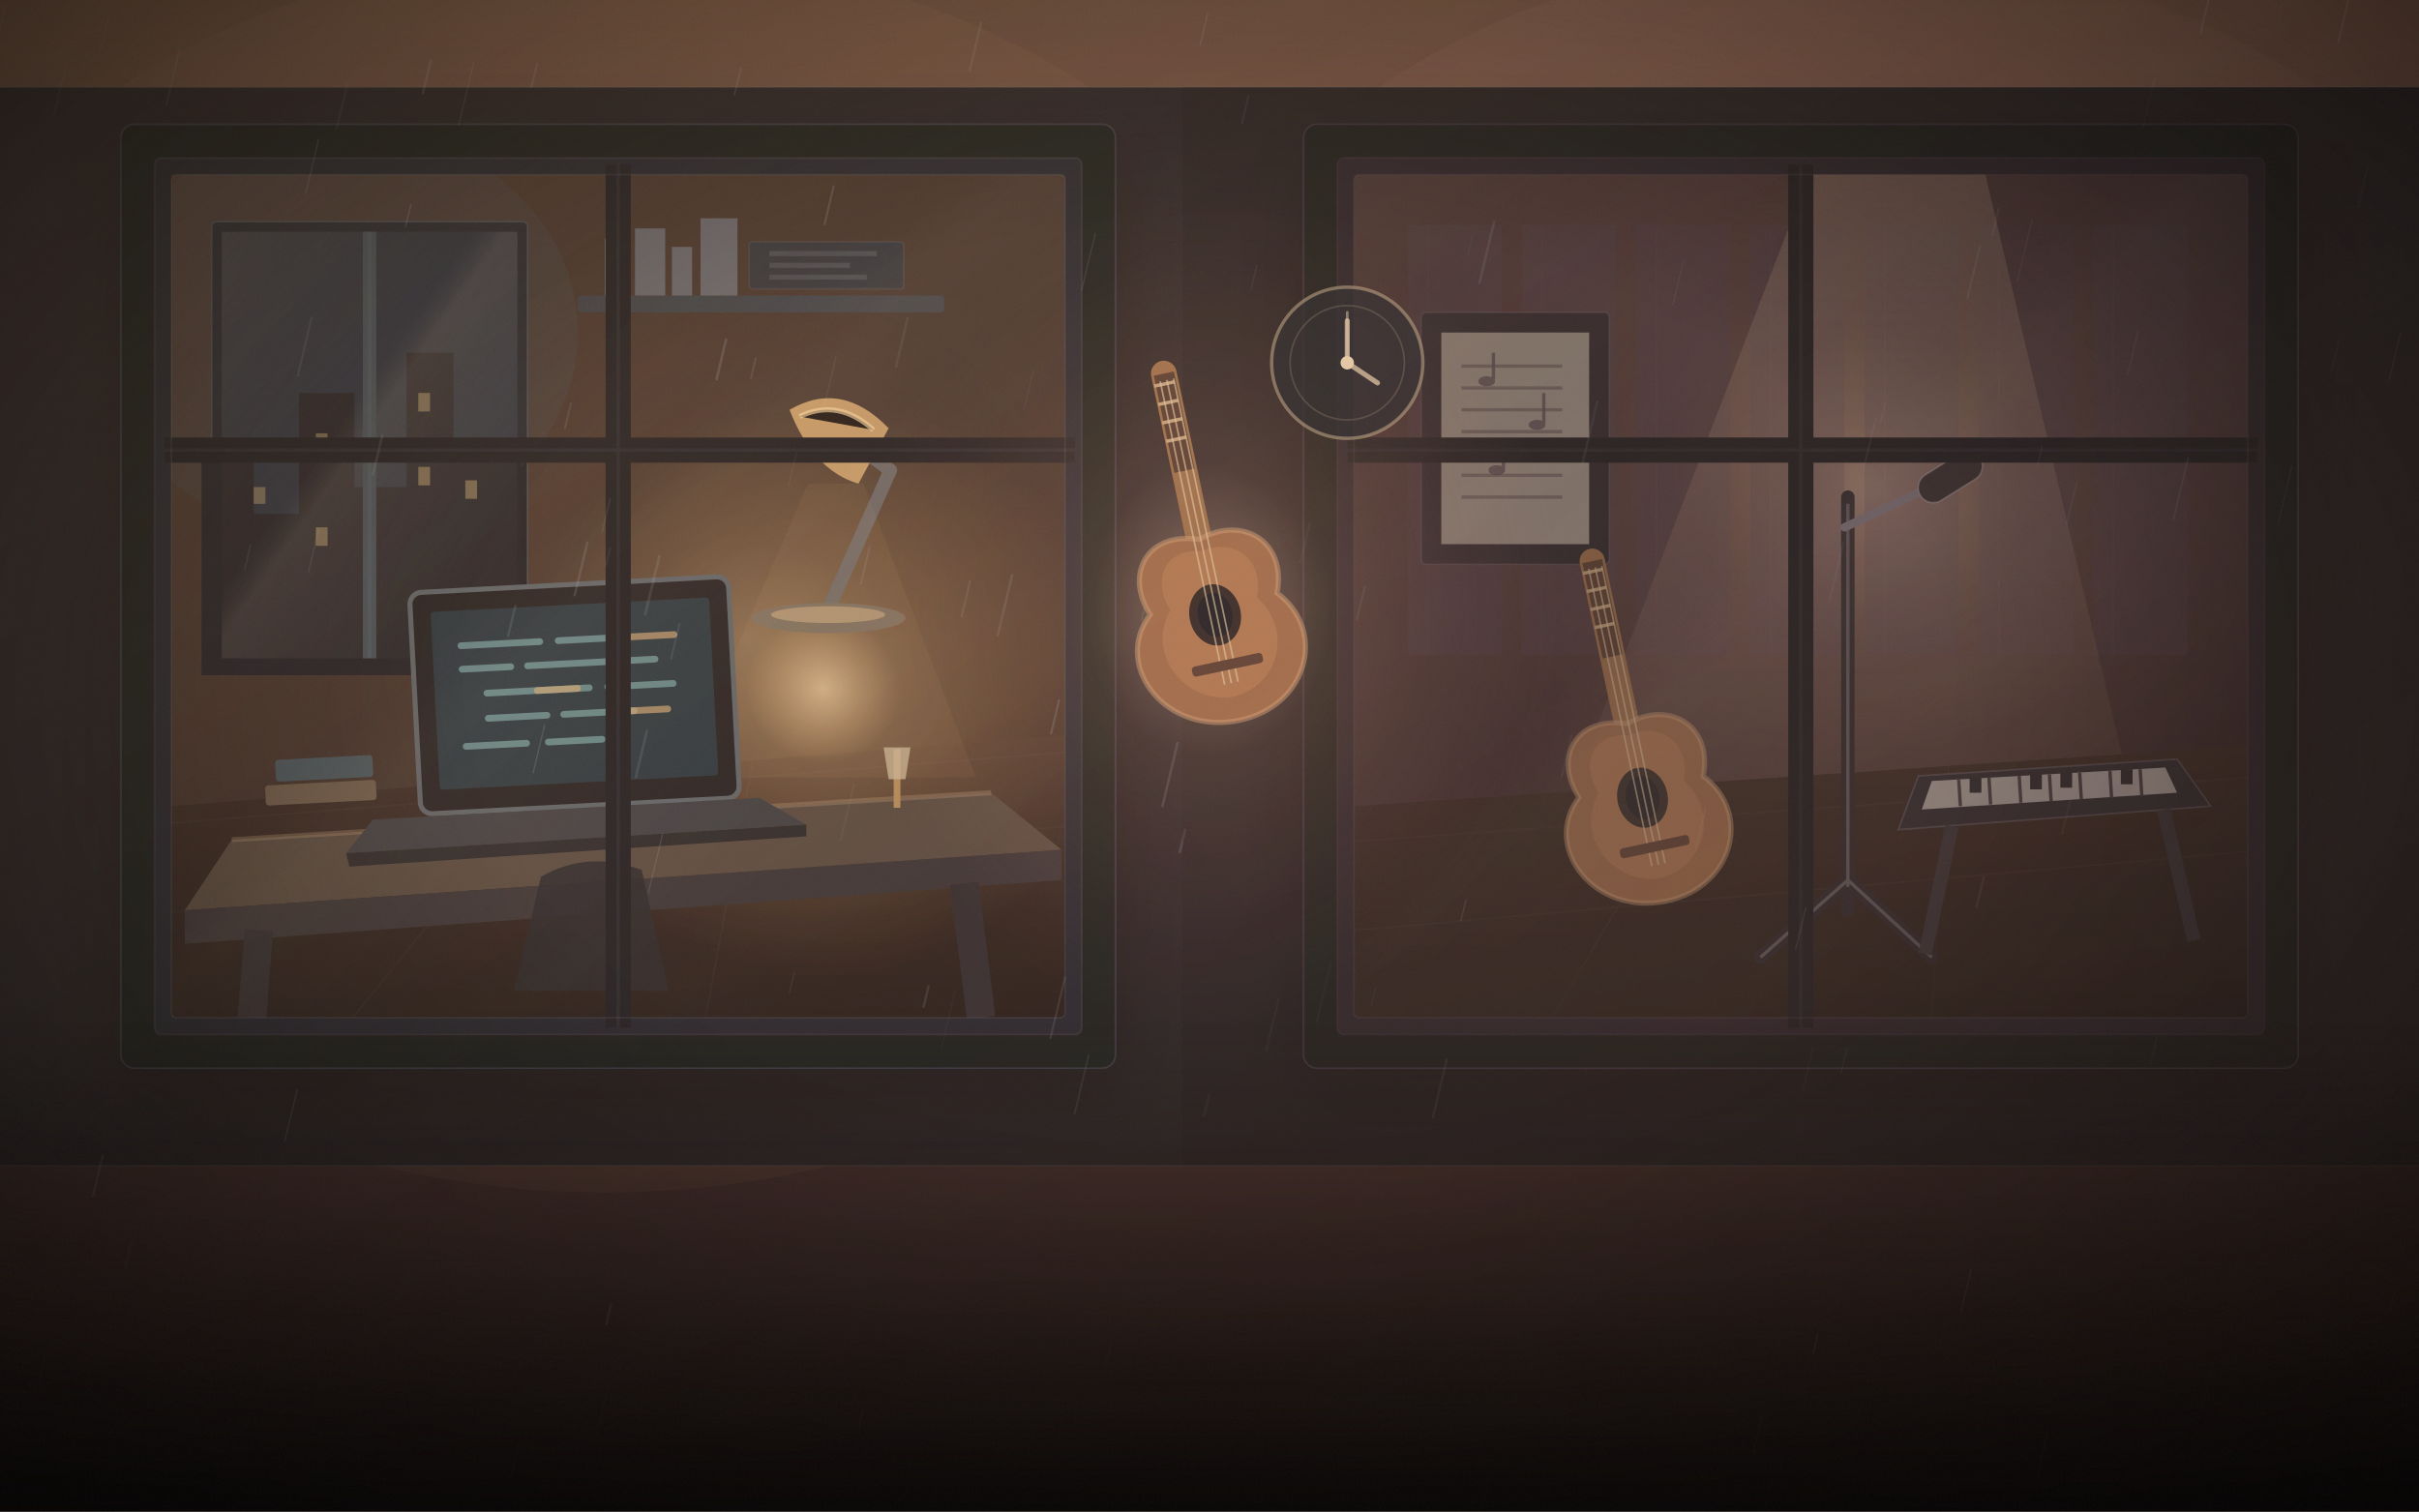
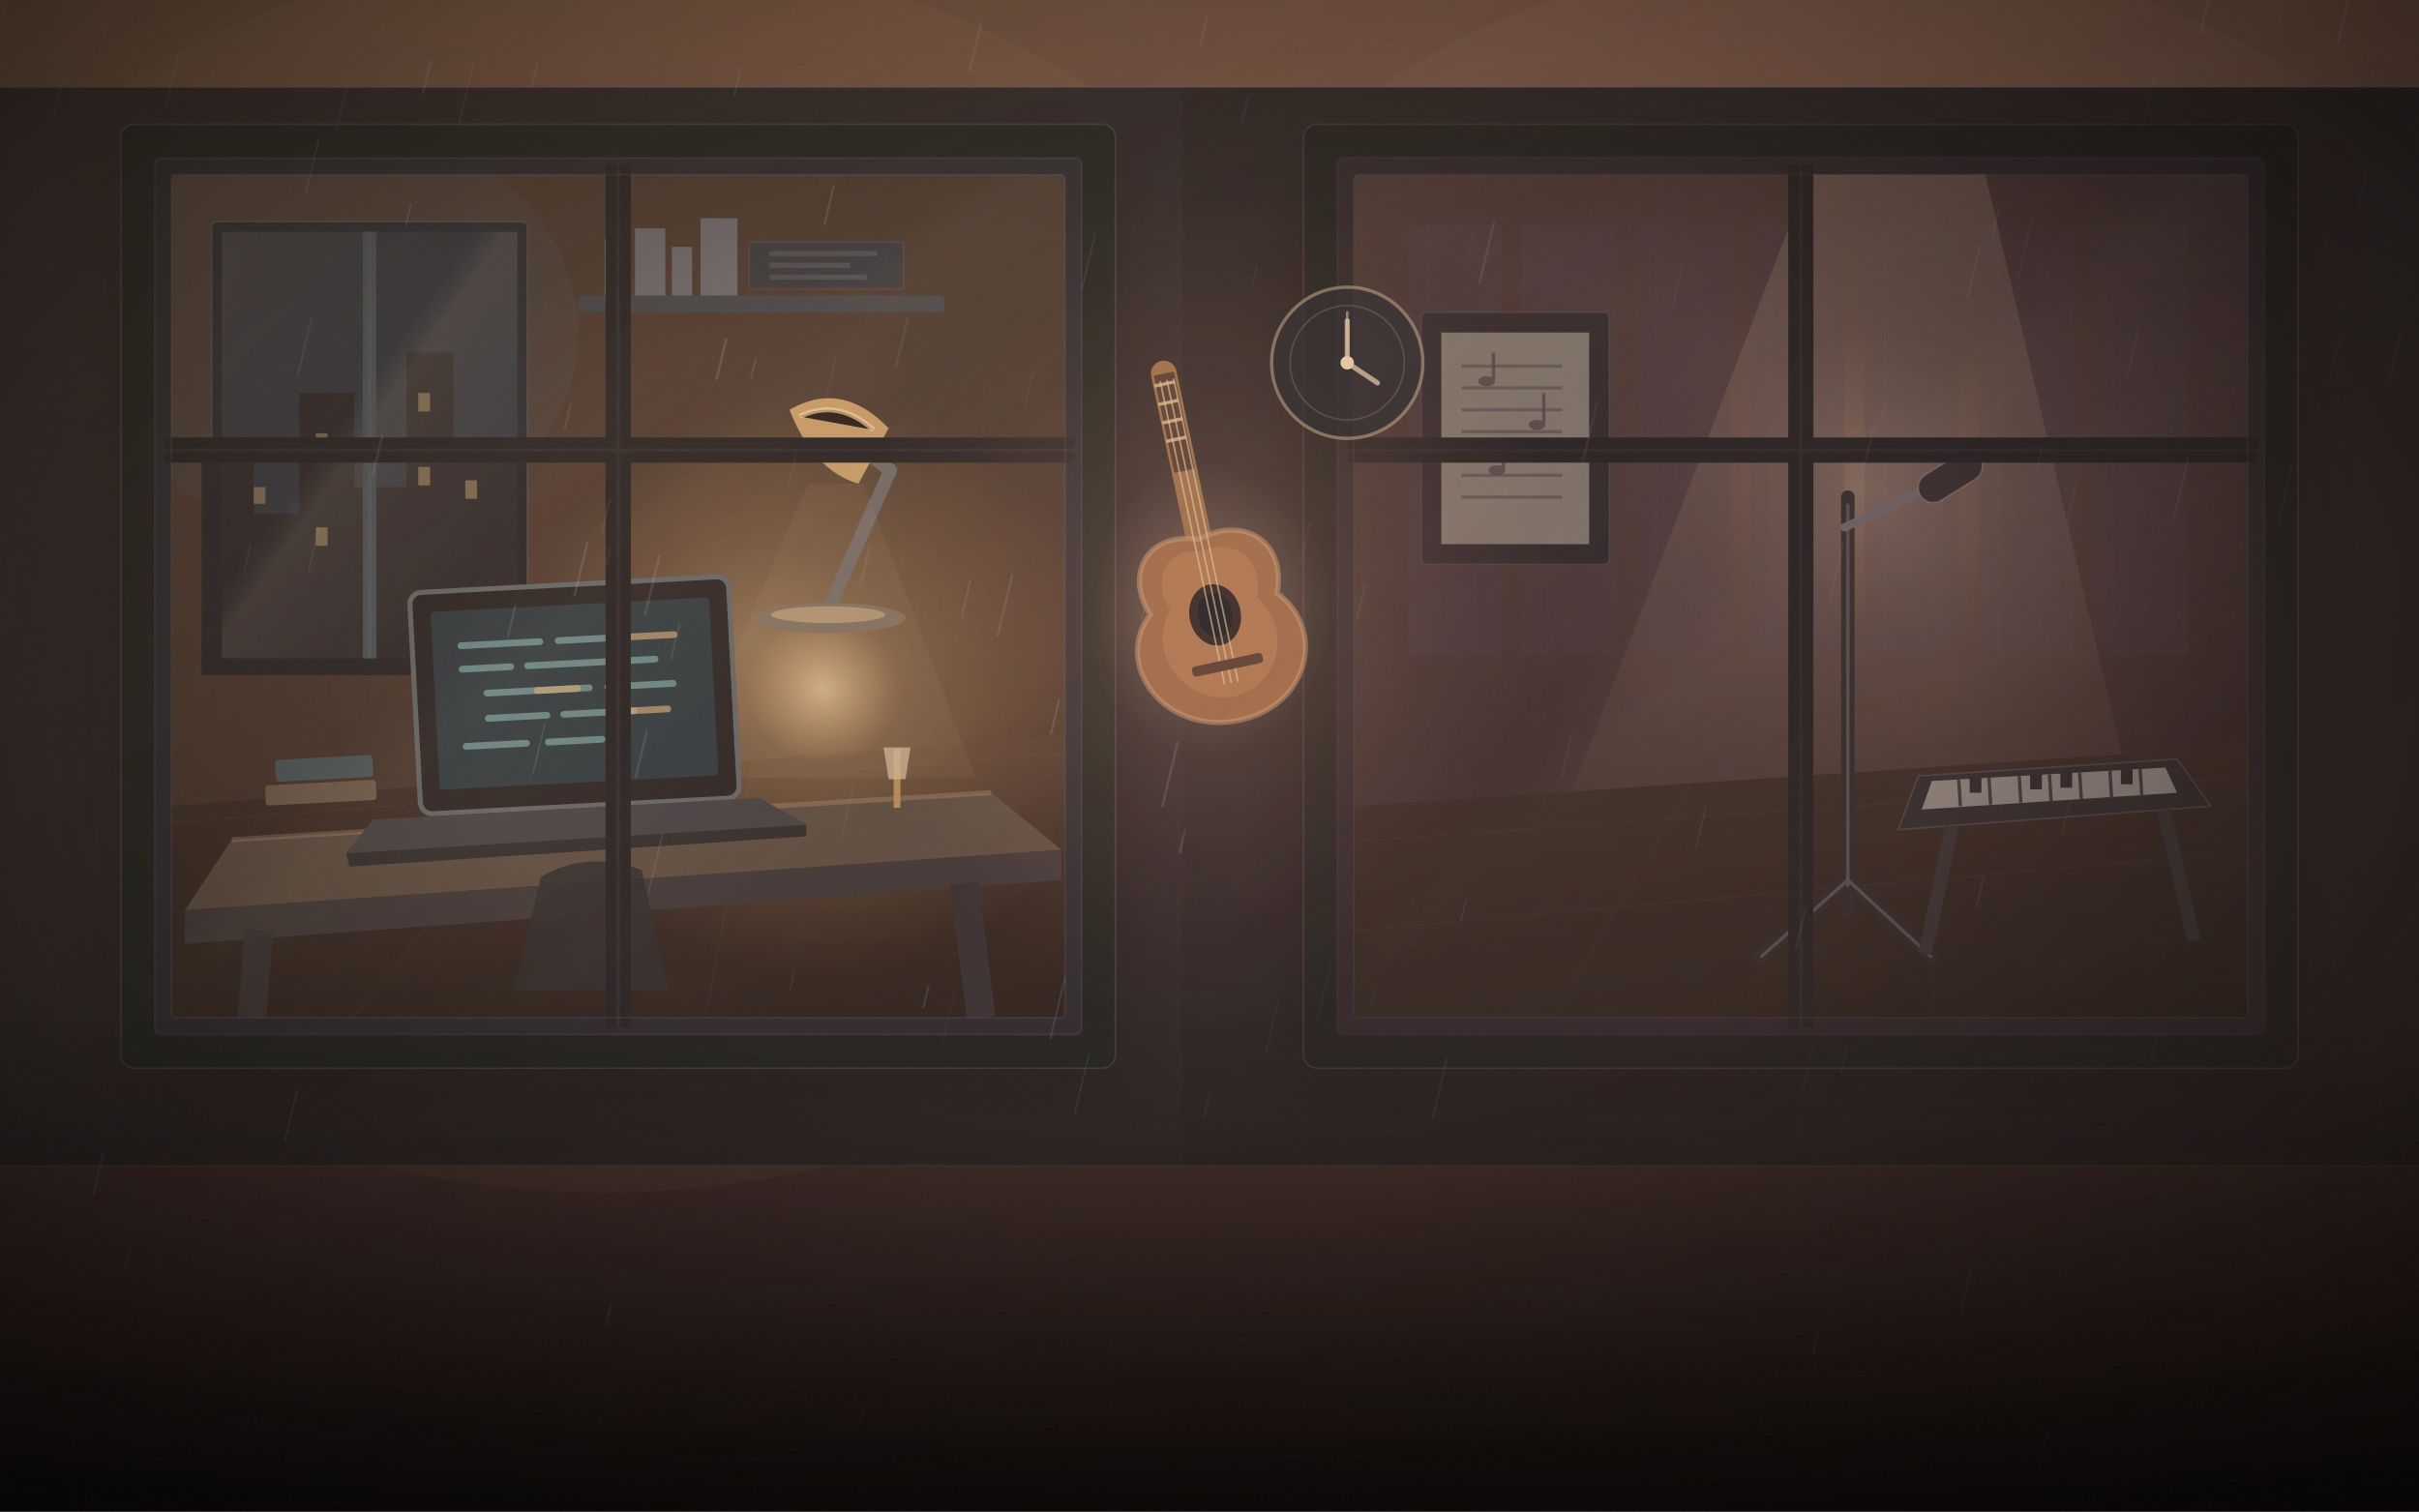
<svg xmlns="http://www.w3.org/2000/svg" viewBox="0 0 1440 900" preserveAspectRatio="xMidYMid slice" role="img" aria-labelledby="title desc">
  <style>
  .rain-drift { animation: rain-drift 11s ease-in-out infinite; }
  .mote { animation-name: mote-rise; animation-duration: 12s; animation-timing-function: ease-in-out; animation-iteration-count: infinite; opacity: 0; }
  .glow-drift { animation: glow-drift 14s ease-in-out infinite; }
  .sway { animation: sway 11s ease-in-out infinite; transform-box: fill-box; transform-origin: 50% 50%; }
  .drift { animation: drift 15s ease-in-out infinite; transform-box: fill-box; transform-origin: 50% 50%; }
  .spin { animation: spin 34s linear infinite; transform-box: fill-box; transform-origin: 50% 100%; }
  .pulse { animation: pulse 2.4s ease-in-out infinite; transform-box: fill-box; transform-origin: 50% 100%; }
  .ring { animation: ring 6.4s ease-out infinite; transform-box: fill-box; transform-origin: 50% 50%; }
  .rise { animation: rise 7s ease-in-out infinite; }
  .flow { animation: flow 7s linear infinite; }
  .blink { animation: blink 1.3s steps(2, start) infinite; }
  .signal-flow { animation: signal-flow 6s linear infinite; }
  @keyframes rain-drift { 0%, 100% { transform: translate(0px, 0px); } 50% { transform: translate(-14px, 24px); } }
  @keyframes mote-rise { 0% { opacity: 0; transform: translate(0px, 0px); } 16% { opacity: .5; } 62% { opacity: .26; } 100% { opacity: 0; transform: translate(-10px, -54px); } }
  @keyframes glow-drift { 0%, 100% { transform: translate(0px, 0px); } 50% { transform: translate(7px, -6px); } }
  @keyframes sway { 0%, 100% { transform: rotate(-1.4deg) translateY(0px); } 50% { transform: rotate(1.4deg) translateY(-4px); } }
  @keyframes drift { 0%, 100% { transform: translate(0px, 0px); } 50% { transform: translate(6px, -8px); } }
  @keyframes spin { to { transform: rotate(360deg); } }
  @keyframes pulse { 0%, 100% { transform: scaleY(.32); } 50% { transform: scaleY(1); } }
  @keyframes ring { 0% { transform: scale(.5); opacity: .55; } 68% { opacity: .14; } 100% { transform: scale(2.4); opacity: 0; } }
  @keyframes rise { 0% { opacity: 0; transform: translateY(6px); } 35% { opacity: .55; } 100% { opacity: 0; transform: translateY(-16px); } }
  @keyframes flow { to { stroke-dashoffset: -120; } }
  @keyframes blink { 0%, 49% { opacity: 1; } 50%, 100% { opacity: 0; } }
  @keyframes signal-flow { to { stroke-dashoffset: -96; } }
  @media (prefers-reduced-motion: reduce) { .anim { animation: none !important; } }
</style>
  <defs>
    <linearGradient id="night" x1="0" y1="0" x2="1" y2="1">
      <stop stop-color="#120d0c" />
      <stop offset=".46" stop-color="#2b1c1c" />
      <stop offset="1" stop-color="#160f0e" />
    </linearGradient>
    <linearGradient id="dawn" x1="0" y1="0" x2="0" y2="1">
      <stop stop-color="#e2a276" stop-opacity=".36" />
      <stop offset=".48" stop-color="#8b5e5e" stop-opacity=".15" />
      <stop offset="1" stop-color="#17110f" stop-opacity="0" />
    </linearGradient>
    <linearGradient id="warmWash" x1="0" y1="0" x2="1" y2="1">
      <stop stop-color="#efb77d" stop-opacity=".2" />
      <stop offset=".5" stop-color="#dca18c" stop-opacity=".13" />
      <stop offset="1" stop-color="#c98370" stop-opacity=".18" />
    </linearGradient>
    <linearGradient id="leftRoom" x1="0" y1="0" x2=".85" y2="1">
      <stop stop-color="#3b2c24" />
      <stop offset=".55" stop-color="#2a211d" />
      <stop offset="1" stop-color="#15100e" />
    </linearGradient>
    <linearGradient id="rightRoom" x1=".2" y1="0" x2=".8" y2="1">
      <stop stop-color="#3b292c" />
      <stop offset=".58" stop-color="#2b2025" />
      <stop offset="1" stop-color="#171114" />
    </linearGradient>
    <linearGradient id="floor" x1="0" y1="0" x2="0" y2="1">
      <stop stop-color="#261c18" />
      <stop offset="1" stop-color="#0e0b0a" />
    </linearGradient>
    <linearGradient id="glass" x1="0" y1="0" x2="1" y2="1">
      <stop stop-color="#d5b497" stop-opacity=".13" />
      <stop offset=".42" stop-color="#62483f" stop-opacity=".05" />
      <stop offset=".48" stop-color="#f4d7b6" stop-opacity=".13" />
      <stop offset="1" stop-color="#211512" stop-opacity=".03" />
    </linearGradient>
    <linearGradient id="spotlight" x1="0" y1="0" x2="0" y2="1">
      <stop stop-color="#ffe0b6" stop-opacity=".27" />
      <stop offset="1" stop-color="#d9a18b" stop-opacity="0" />
    </linearGradient>
    <linearGradient id="bottomShade" x1="0" y1="0" x2="0" y2="1">
      <stop stop-color="#100b09" stop-opacity="0" />
      <stop offset=".56" stop-color="#100b09" stop-opacity=".46" />
      <stop offset="1" stop-color="#0b0807" stop-opacity=".94" />
    </linearGradient>
    <radialGradient id="lampGlow">
      <stop stop-color="#ffe0a8" stop-opacity=".78" />
      <stop offset=".26" stop-color="#f4bd78" stop-opacity=".3" />
      <stop offset="1" stop-color="#e6a053" stop-opacity="0" />
    </radialGradient>
    <radialGradient id="stageGlow">
      <stop stop-color="#ffd8bd" stop-opacity=".48" />
      <stop offset=".35" stop-color="#dda088" stop-opacity=".18" />
      <stop offset="1" stop-color="#aa6e63" stop-opacity="0" />
    </radialGradient>
    <radialGradient id="vignette" cx=".5" cy=".45" r=".72">
      <stop offset=".42" stop-color="#000" stop-opacity="0" />
      <stop offset="1" stop-color="#000" stop-opacity=".66" />
    </radialGradient>
    <filter id="blur8" x="-50%" y="-50%" width="200%" height="200%">
      <feGaussianBlur stdDeviation="8" />
    </filter>
    <filter id="blur24" x="-50%" y="-50%" width="200%" height="200%">
      <feGaussianBlur stdDeviation="24" />
    </filter>
    <filter id="shadow" x="-30%" y="-30%" width="160%" height="160%">
      <feDropShadow dx="0" dy="16" stdDeviation="22" flood-color="#000" flood-opacity=".55" />
    </filter>
    <filter id="grain">
      <feTurbulence type="fractalNoise" baseFrequency=".72" numOctaves="3" seed="27" stitchTiles="stitch" />
      <feColorMatrix type="saturate" values="0" />
      <feComponentTransfer>
        <feFuncA type="table" tableValues="0 .075" />
      </feComponentTransfer>
    </filter>
    <clipPath id="leftClip">
      <rect x="102" y="164" width="532" height="502" rx="3" />
    </clipPath>
    <clipPath id="rightClip">
      <rect x="806" y="164" width="532" height="502" rx="3" />
    </clipPath>
  </defs>
  <rect width="1440" height="900" fill="url(#night)" />
  <ellipse cx="360" cy="340" rx="460" ry="370" fill="#b47b58" opacity=".09" />
  <ellipse cx="1100" cy="330" rx="440" ry="360" fill="#a86c6c" opacity=".1" />
  <rect width="1440" height="900" fill="url(#dawn)" />
  <path d="M0 248C280 210 480 268 720 226C970 182 1160 244 1440 196V0H0Z" fill="#e5a18a" opacity=".07" />
  <ellipse cx="720" cy="210" rx="380" ry="100" fill="#efb493" opacity=".1" filter="url(#blur24)" />
  <g transform="translate(0 -60) ">
    <path d="M0 112H1440V754H0Z" fill="#080d15" opacity=".9" />
    <path d="M0 112H1440M0 754H1440" stroke="#6d8296" stroke-opacity=".14" />
    <g filter="url(#shadow)">
      <rect x="72" y="134" width="592" height="562" rx="8" fill="#05090f" stroke="#344250" stroke-opacity=".55" />
      <rect x="92" y="154" width="552" height="522" rx="4" fill="#111923" stroke="#637484" stroke-opacity=".18" />
      <rect x="776" y="134" width="592" height="562" rx="8" fill="#05090f" stroke="#454057" stroke-opacity=".58" />
      <rect x="796" y="154" width="552" height="522" rx="4" fill="#171522" stroke="#756887" stroke-opacity=".18" />
    </g>
    <g opacity="1">
      <g clip-path="url(#leftClip)">
        <rect x="102" y="164" width="532" height="502" fill="url(#leftRoom)" />
        <ellipse cx="444" cy="440" rx="250" ry="240" fill="url(#lampGlow)" opacity=".26" />
        <path d="M102 540L634 498V666H102Z" fill="url(#floor)" />
        <path d="M102 550L634 508M102 603L634 552M210 666L328 520M420 666L448 514" stroke="#80909a" stroke-opacity=".06" />
        <rect x="126" y="192" width="188" height="266" rx="3" fill="#080e16" stroke="#4b5d6b" stroke-opacity=".5" />
        <rect x="132" y="198" width="176" height="254" fill="#0d1a28" />
        <ellipse cx="202" cy="258" rx="142" ry="124" fill="#345574" opacity=".14" />
        <path d="M120 410V332H151V366H178V294H211V350H242V270H270V324H310V462H120Z" fill="#080f19" />
        <path d="M151 350H158V360H151ZM188 318H195V329H188ZM249 294H256V305H249ZM277 346H284V357H277ZM188 374H195V385H188ZM249 338H256V349H249Z" fill="#d5b878" opacity=".48" />
        <rect x="132" y="198" width="176" height="254" fill="url(#glass)" />
        <path d="M220 198V452M132 326H308" stroke="#334652" stroke-width="8" />
        <path d="M220 198V452M132 326H308" stroke="#8295a1" stroke-opacity=".12" stroke-width="2" />
        <rect x="344" y="236" width="218" height="10" rx="2" fill="#29343e" />
        <path d="M360 202H374V236H360ZM378 196H396V236H378ZM400 207H412V236H400ZM417 190H439V236H417Z" fill="#58606a" />
        <rect x="446" y="204" width="92" height="28" rx="2" fill="#1a252f" stroke="#83919a" stroke-opacity=".15" />
        <path d="M458 211H522M458 218H506M458 225H516" stroke="#8b9ba3" stroke-opacity=".22" stroke-width="3" />
        <g class="anim glow-drift">
          <ellipse cx="490" cy="470" rx="176" ry="172" fill="url(#lampGlow)" />
        </g>
        <path d="M493 423L530 340M530 340L500 318" stroke="#5b5e60" stroke-width="8" stroke-linecap="round" />
        <path d="M470 304Q501 286 529 315L511 348Q484 340 470 304Z" fill="#c59b63" />
        <path d="M476 308Q499 297 520 316" stroke="#ffe0a4" stroke-opacity=".65" stroke-width="3" />
        <ellipse cx="493" cy="428" rx="46" ry="9" fill="#6c6558" />
        <ellipse cx="493" cy="426" rx="34" ry="5" fill="#d3b785" opacity=".55" />
        <path d="M481 348L405 523H581L514 348Z" fill="#f2bd78" opacity=".065" />
        <path d="M138 560L590 532L632 566L110 602Z" fill="#463e35" />
        <path d="M110 602L632 566V584L110 622Z" fill="#24252a" />
        <path d="M154 614L150 666M574 586L584 666" stroke="#1a1d23" stroke-width="17" />
        <path d="M138 560L590 532" stroke="#b49670" stroke-opacity=".35" stroke-width="3" />
        <rect x="247" y="408" width="190" height="132" rx="7" fill="#080d12" stroke="#4c5b64" stroke-width="3" transform="rotate(-3 342 474)" />
        <rect x="259" y="420" width="166" height="106" rx="2" fill="#102633" transform="rotate(-3 342 474)" />
        <g transform="rotate(-3 342 474)" stroke-linecap="round">
          <path d="M276 441H323M334 441H368M276 455H305M315 455H391M290 470H351M362 470H401M290 485H325M335 485H377M276 501H312M325 501H357" stroke="#75b6b6" stroke-opacity=".65" stroke-width="4" />
          <path d="M374 441H403M320 470H344M367 485H397" stroke="#d1aa72" stroke-opacity=".7" stroke-width="4" />
        </g>
        <path d="M222 548L452 535L480 551L206 568Z" fill="#293138" />
        <path d="M206 568L480 551V558L208 576Z" fill="#12181d" />
        <rect x="158" y="526" width="66" height="12" rx="2" fill="#5f5142" transform="rotate(-3 191 532)" />
        <rect x="164" y="511" width="58" height="13" rx="2" fill="#344b56" transform="rotate(-3 193 518)" />
        <path d="M534 506V541" stroke="#b28a55" stroke-width="4" />
        <path d="M526 505H542L539 524H529Z" fill="#d2c2a1" opacity=".75" />
        <path d="M322 582Q350 566 382 578L398 650H306Z" fill="#11171e" opacity=".88" />
      </g>
    </g>
    <g opacity="1">
      <g clip-path="url(#rightClip)">
        <rect x="806" y="164" width="532" height="502" fill="url(#rightRoom)" />
        <g class="anim glow-drift">
          <ellipse cx="1110" cy="348" rx="290" ry="268" fill="url(#stageGlow)" />
        </g>
        <g opacity=".32">
          <path d="M838 194H894V450H838ZM906 194H962V450H906ZM974 194H1030V450H974ZM1042 194H1098V450H1042ZM1110 194H1166V450H1110ZM1178 194H1234V450H1178ZM1246 194H1302V450H1246Z" fill="#40344f" />
          <path d="M850 194V450M918 194V450M986 194V450M1054 194V450M1122 194V450M1190 194V450M1258 194V450" stroke="#9a82aa" stroke-opacity=".18" />
        </g>
        <path d="M1080 156H1180L1300 666H884Z" fill="url(#spotlight)" />
        <ellipse cx="1115" cy="626" rx="218" ry="44" fill="#c5a0dc" opacity=".07" filter="url(#blur8)" />
        <path d="M806 540L1338 504V666H806Z" fill="url(#floor)" />
        <path d="M806 561L1338 523M806 614L1338 567M924 666L1008 524M1150 666L1160 516" stroke="#a392b1" stroke-opacity=".055" />
        <rect x="846" y="246" width="112" height="150" rx="3" fill="#171822" stroke="#76677f" stroke-opacity=".32" />
        <rect x="858" y="258" width="88" height="126" fill="#d6cdbc" opacity=".72" />
        <path d="M870 278H930M870 291H930M870 304H930M870 317H930M870 330H930M870 343H930M870 356H930" stroke="#554f55" stroke-opacity=".65" stroke-width="2" />
        <g fill="#4a4350" opacity=".8">
          <ellipse cx="885" cy="287" rx="5" ry="3" />
          <ellipse cx="915" cy="313" rx="5" ry="3" />
          <ellipse cx="891" cy="340" rx="5" ry="3" />
          <path d="M889 286V270M919 312V294M895 339V321" stroke="#4a4350" stroke-width="2" />
        </g>
        <path d="M1100 356V602M1100 584L1048 630M1100 584L1150 630" stroke="#151720" stroke-width="8" stroke-linecap="round" />
        <path d="M1100 360V588M1100 584L1048 630M1100 584L1150 630" stroke="#85828d" stroke-opacity=".55" stroke-width="2" />
        <path d="M1098 374L1162 344" stroke="#777482" stroke-width="5" stroke-linecap="round" />
        <rect x="1152" y="323" width="18" height="42" rx="9" fill="#171922" stroke="#a29baa" stroke-opacity=".65" transform="rotate(58 1161 344)" />
-         <g transform="translate(900 378) scale(1) rotate(-12 70 130)">
-           <path d="M72 14V144" stroke="#9a6c45" stroke-width="15" stroke-linecap="round" />
-           <path d="M66 14H78V72H66Z" fill="#4d3429" />
-           <path d="M65 20H77M65 31H77M65 42H77M65 53H77" stroke="#c5a67e" stroke-width="2" />
-           <path d="M72 113C43 102 25 124 35 150C8 173 27 218 69 221C113 224 135 181 110 153C122 125 100 104 72 113Z" fill="#9c6744" stroke="#d4a276" stroke-opacity=".5" stroke-width="3" />
-           <path d="M72 120C51 114 40 130 47 150C28 171 43 204 71 207C100 207 115 176 98 153C107 132 92 116 72 120Z" fill="#b87b50" opacity=".65" />
-           <ellipse cx="72" cy="158" rx="15" ry="18" fill="#211b1b" />
-           <ellipse cx="72" cy="158" rx="10" ry="13" fill="#0b1119" />
-           <path d="M69 18V199M73 18V199M77 18V199" stroke="#e3d0aa" stroke-opacity=".65" />
-           <rect x="52" y="185" width="42" height="6" rx="2" fill="#50362b" />
-         </g>
        <g transform="translate(1142 500)">
          <path d="M0 22L154 12L174 40L-12 54Z" fill="#191b25" stroke="#6d6879" stroke-opacity=".5" />
          <path d="M8 25L147 17L154 32L2 42Z" fill="#d3d0ca" opacity=".82" />
          <path d="M24 24L25 40M42 23L43 39M60 22L61 38M78 21L79 37M96 20L97 36M114 19L115 35M132 18L133 34" stroke="#36333e" stroke-width="2" />
          <path d="M34 23L34 32M70 21L70 30M88 20L88 29M124 18L124 27" stroke="#171820" stroke-width="7" />
          <path d="M20 52L4 128M146 42L164 120" stroke="#252630" stroke-width="8" />
        </g>
        <rect x="806" y="164" width="532" height="502" fill="url(#glass)" opacity=".42" />
      </g>
    </g>
    <rect x="102" y="164" width="532" height="502" fill="url(#glass)" opacity=".32" />
    <path d="M368 158V672M98 328H640M1072 158V672M802 328H1344" stroke="#080d14" stroke-width="15" />
    <path d="M368 158V672M98 328H640M1072 158V672M802 328H1344" stroke="#607080" stroke-opacity=".12" stroke-width="2" />
    <rect x="102" y="164" width="532" height="502" rx="3" fill="none" stroke="#9aabba" stroke-opacity=".12" />
    <rect x="806" y="164" width="532" height="502" rx="3" fill="none" stroke="#aa9bb8" stroke-opacity=".12" />
  </g>
  <g class="anim rain-drift" stroke="#c5d8e5" stroke-linecap="round" opacity="0.2">
    <line x1="-29.7" y1="505.6" x2="-34.8" y2="526.9" stroke-width="1.0" opacity="0.45" />
    <line x1="1392.6" y1="201.8" x2="1387.9" y2="221.0" stroke-width="0.9" opacity="0.35" />
    <line x1="523.1" y1="-63.8" x2="517.8" y2="-41.6" stroke-width="1.5" opacity="0.49" />
    <line x1="441.0" y1="40.7" x2="437.2" y2="56.5" stroke-width="1.0" opacity="0.72" />
    <line x1="394.5" y1="496.3" x2="386.0" y2="531.6" stroke-width="0.7" opacity="0.75" />
    <line x1="324.2" y1="431.7" x2="317.4" y2="460.1" stroke-width="0.8" opacity="0.81" />
    <line x1="872.7" y1="535.7" x2="869.7" y2="548.1" stroke-width="0.9" opacity="0.77" />
    <line x1="1315.2" y1="-2.3" x2="1310.0" y2="19.6" stroke-width="1.4" opacity="0.76" />
    <line x1="1015.3" y1="481.2" x2="1009.4" y2="505.5" stroke-width="0.9" opacity="0.58" />
    <line x1="1471.5" y1="-31.5" x2="1463.2" y2="3.3" stroke-width="1.0" opacity="0.71" />
    <line x1="1054.8" y1="880.7" x2="1049.5" y2="902.4" stroke-width="1.0" opacity="0.66" />
    <line x1="743.3" y1="56.8" x2="739.3" y2="73.5" stroke-width="1.1" opacity="0.61" />
    <line x1="634.0" y1="581.9" x2="625.3" y2="618.2" stroke-width="1.2" opacity="0.62" />
    <line x1="496.3" y1="110.8" x2="490.9" y2="133.4" stroke-width="1.2" opacity="0.84" />
    <line x1="779.8" y1="311.6" x2="774.1" y2="335.1" stroke-width="1.3" opacity="0.40" />
    <line x1="812.5" y1="349.0" x2="807.7" y2="368.8" stroke-width="1.2" opacity="0.72" />
    <line x1="517.7" y1="325.7" x2="512.4" y2="347.7" stroke-width="1.2" opacity="0.49" />
    <line x1="1526.4" y1="858.3" x2="1520.0" y2="884.7" stroke-width="1.6" opacity="0.84" />
    <line x1="432.2" y1="202.3" x2="426.6" y2="225.7" stroke-width="1.5" opacity="0.82" />
    <line x1="1282.7" y1="46.3" x2="1275.5" y2="76.5" stroke-width="0.9" opacity="0.34" />
    <line x1="761.2" y1="594.5" x2="753.8" y2="625.6" stroke-width="1.4" opacity="0.30" />
    <line x1="648.1" y1="628.2" x2="639.7" y2="663.1" stroke-width="1.0" opacity="0.50" />
    <line x1="1209.8" y1="130.2" x2="1200.9" y2="167.5" stroke-width="0.6" opacity="0.77" />
    <line x1="1116.7" y1="248.8" x2="1109.3" y2="279.7" stroke-width="0.9" opacity="0.54" />
    <line x1="682.5" y1="357.0" x2="679.6" y2="369.3" stroke-width="0.8" opacity="0.67" />
    <line x1="227.6" y1="259.1" x2="222.0" y2="282.5" stroke-width="1.5" opacity="0.57" />
    <line x1="1450.0" y1="564.0" x2="1447.2" y2="575.7" stroke-width="1.0" opacity="0.47" />
    <line x1="701.0" y1="442.4" x2="692.0" y2="480.0" stroke-width="1.5" opacity="0.74" />
    <line x1="1425.4" y1="769.7" x2="1422.9" y2="780.2" stroke-width="0.6" opacity="0.56" />
    <line x1="27.3" y1="805.5" x2="23.2" y2="822.5" stroke-width="1.4" opacity="0.32" />
    <line x1="795.0" y1="935.5" x2="789.9" y2="956.8" stroke-width="1.0" opacity="0.60" />
    <line x1="1514.8" y1="364.9" x2="1508.5" y2="391.3" stroke-width="1.4" opacity="0.64" />
    <line x1="1049.1" y1="842.8" x2="1043.3" y2="867.1" stroke-width="1.1" opacity="0.70" />
    <line x1="508.5" y1="466.7" x2="500.5" y2="500.0" stroke-width="1.2" opacity="0.25" />
    <line x1="815.7" y1="895.5" x2="810.0" y2="919.2" stroke-width="1.0" opacity="0.80" />
    <line x1="1318.1" y1="809.2" x2="1311.3" y2="837.3" stroke-width="0.7" opacity="0.39" />
    <line x1="652.0" y1="139.1" x2="643.9" y2="172.6" stroke-width="0.8" opacity="0.59" />
    <line x1="1236.3" y1="286.9" x2="1230.2" y2="312.1" stroke-width="1.4" opacity="0.36" />
    <line x1="1099.6" y1="623.7" x2="1095.8" y2="639.6" stroke-width="0.7" opacity="0.47" />
    <line x1="719.8" y1="651.9" x2="716.8" y2="664.2" stroke-width="1.5" opacity="0.37" />
    <line x1="909.9" y1="946.3" x2="903.1" y2="974.6" stroke-width="1.4" opacity="0.84" />
    <line x1="1236.0" y1="461.3" x2="1227.6" y2="496.2" stroke-width="1.4" opacity="0.32" />
    <line x1="861.3" y1="630.7" x2="853.0" y2="665.3" stroke-width="1.3" opacity="0.51" />
    <line x1="472.9" y1="579.0" x2="469.9" y2="591.1" stroke-width="0.6" opacity="0.54" />
    <line x1="1409.6" y1="98.6" x2="1403.8" y2="122.9" stroke-width="1.4" opacity="0.37" />
    <line x1="284.3" y1="-60.5" x2="279.1" y2="-38.8" stroke-width="1.0" opacity="0.69" />
    <line x1="561.0" y1="-57.1" x2="554.0" y2="-27.8" stroke-width="1.4" opacity="0.30" />
    <line x1="1081.9" y1="794.9" x2="1079.3" y2="806.1" stroke-width="1.1" opacity="0.78" />
    <line x1="1219.0" y1="852.4" x2="1212.4" y2="879.9" stroke-width="1.4" opacity="0.76" />
    <line x1="1079.2" y1="964.2" x2="1075.8" y2="978.4" stroke-width="0.6" opacity="0.62" />
    <line x1="-4.9" y1="-64.4" x2="-13.3" y2="-29.7" stroke-width="1.2" opacity="0.60" />
    <line x1="404.5" y1="371.5" x2="399.6" y2="392.0" stroke-width="1.1" opacity="0.58" />
    <line x1="189.7" y1="315.1" x2="183.6" y2="340.6" stroke-width="0.8" opacity="0.61" />
    <line x1="1527.6" y1="745.9" x2="1520.0" y2="777.4" stroke-width="0.8" opacity="0.52" />
    <line x1="1075.0" y1="540.4" x2="1069.0" y2="565.1" stroke-width="0.9" opacity="0.65" />
    <line x1="1013.6" y1="963.4" x2="1010.1" y2="978.0" stroke-width="1.0" opacity="0.60" />
    <line x1="339.9" y1="240.0" x2="336.3" y2="255.0" stroke-width="1.1" opacity="0.58" />
    <line x1="176.9" y1="649.0" x2="169.4" y2="680.0" stroke-width="0.8" opacity="0.70" />
    <line x1="540.3" y1="189.4" x2="533.4" y2="218.3" stroke-width="1.5" opacity="0.40" />
    <line x1="1131.0" y1="908.0" x2="1127.6" y2="921.9" stroke-width="1.4" opacity="0.50" />
    <line x1="1215.7" y1="265.7" x2="1212.8" y2="277.9" stroke-width="0.7" opacity="0.54" />
    <line x1="206.9" y1="49.5" x2="200.4" y2="76.5" stroke-width="1.5" opacity="0.31" />
    <line x1="889.5" y1="131.8" x2="880.7" y2="168.5" stroke-width="1.5" opacity="0.79" />
    <line x1="1499.9" y1="841.2" x2="1495.1" y2="861.4" stroke-width="0.7" opacity="0.35" />
    <line x1="1464.8" y1="-52.7" x2="1455.9" y2="-16.0" stroke-width="1.1" opacity="0.63" />
    <line x1="392.5" y1="331.1" x2="384.1" y2="365.8" stroke-width="1.6" opacity="0.61" />
    <line x1="1512.5" y1="985.8" x2="1505.9" y2="1012.9" stroke-width="0.7" opacity="0.75" />
    <line x1="705.5" y1="494.2" x2="702.3" y2="507.4" stroke-width="1.6" opacity="0.76" />
    <line x1="185.5" y1="189.1" x2="177.3" y2="223.6" stroke-width="1.3" opacity="0.50" />
    <line x1="763.0" y1="383.9" x2="758.0" y2="404.7" stroke-width="1.3" opacity="0.48" />
    <line x1="1472.2" y1="835.1" x2="1464.1" y2="868.9" stroke-width="1.0" opacity="0.61" />
    <line x1="64.6" y1="10.1" x2="60.3" y2="28.0" stroke-width="1.2" opacity="0.28" />
    <line x1="577.5" y1="346.0" x2="572.4" y2="367.3" stroke-width="1.0" opacity="0.68" />
    <line x1="1189.7" y1="124.4" x2="1186.1" y2="139.8" stroke-width="1.3" opacity="0.71" />
    <line x1="1122.3" y1="239.7" x2="1119.5" y2="251.4" stroke-width="1.2" opacity="0.42" />
    <line x1="106.7" y1="30.2" x2="99.0" y2="62.3" stroke-width="1.3" opacity="0.39" />
    <line x1="1173.4" y1="756.0" x2="1167.3" y2="781.3" stroke-width="1.0" opacity="0.60" />
    <line x1="149.2" y1="324.4" x2="145.7" y2="338.8" stroke-width="1.0" opacity="0.45" />
    <line x1="189.6" y1="83.2" x2="182.0" y2="115.1" stroke-width="0.8" opacity="0.71" />
    <line x1="1528.3" y1="779.3" x2="1521.3" y2="808.6" stroke-width="1.1" opacity="0.74" />
    <line x1="618.6" y1="909.3" x2="610.9" y2="941.5" stroke-width="0.8" opacity="0.55" />
    <line x1="855.8" y1="-57.4" x2="853.1" y2="-46.3" stroke-width="1.1" opacity="0.44" />
    <line x1="363.7" y1="776.7" x2="360.9" y2="788.6" stroke-width="1.5" opacity="0.82" />
    <line x1="738.3" y1="889.7" x2="733.7" y2="908.9" stroke-width="1.1" opacity="0.21" />
    <line x1="541.4" y1="882.8" x2="536.7" y2="902.4" stroke-width="0.6" opacity="0.24" />
    <line x1="61.1" y1="688.1" x2="55.3" y2="712.3" stroke-width="1.4" opacity="0.59" />
    <line x1="580.6" y1="927.1" x2="574.5" y2="952.5" stroke-width="1.2" opacity="0.62" />
    <line x1="39.8" y1="36.6" x2="32.1" y2="68.8" stroke-width="0.8" opacity="0.34" />
    <line x1="838.4" y1="938.0" x2="833.7" y2="957.6" stroke-width="1.1" opacity="0.82" />
    <line x1="450.0" y1="213.1" x2="447.0" y2="225.4" stroke-width="1.1" opacity="0.58" />
    <line x1="602.6" y1="342.2" x2="594.0" y2="378.2" stroke-width="1.4" opacity="0.61" />
    <line x1="950.8" y1="239.2" x2="941.8" y2="277.0" stroke-width="1.4" opacity="0.50" />
    <line x1="1455.6" y1="173.2" x2="1449.1" y2="200.1" stroke-width="1.1" opacity="0.69" />
    <line x1="282.0" y1="37.2" x2="273.1" y2="74.3" stroke-width="0.7" opacity="0.63" />
    <line x1="78.0" y1="739.8" x2="74.5" y2="754.4" stroke-width="1.4" opacity="0.32" />
    <line x1="1002.0" y1="155.9" x2="995.8" y2="181.6" stroke-width="0.7" opacity="0.58" />
    <line x1="497.6" y1="212.8" x2="489.8" y2="245.2" stroke-width="0.8" opacity="0.42" />
    <line x1="1178.7" y1="146.3" x2="1171.2" y2="177.4" stroke-width="1.3" opacity="0.70" />
    <line x1="748.1" y1="158.2" x2="744.8" y2="172.1" stroke-width="1.0" opacity="0.48" />
    <line x1="1501.8" y1="153.5" x2="1492.8" y2="191.1" stroke-width="0.8" opacity="0.60" />
    <line x1="981.6" y1="-58.1" x2="978.8" y2="-46.1" stroke-width="0.9" opacity="0.61" />
    <line x1="718.9" y1="8.1" x2="714.4" y2="26.9" stroke-width="0.9" opacity="0.77" />
    <line x1="552.7" y1="587.4" x2="549.8" y2="599.5" stroke-width="1.4" opacity="0.64" />
    <line x1="725.8" y1="-62.2" x2="720.1" y2="-38.5" stroke-width="1.0" opacity="0.49" />
    <line x1="1411.6" y1="-70.9" x2="1403.5" y2="-37.3" stroke-width="1.4" opacity="0.82" />
    <line x1="568.8" y1="589.3" x2="560.5" y2="624.1" stroke-width="0.6" opacity="0.24" />
    <line x1="819.0" y1="587.4" x2="816.2" y2="599.0" stroke-width="1.0" opacity="0.23" />
    <line x1="1348.8" y1="881.0" x2="1344.1" y2="900.6" stroke-width="0.8" opacity="0.41" />
    <line x1="1495.8" y1="817.2" x2="1488.6" y2="847.4" stroke-width="1.6" opacity="0.49" />
    <line x1="1272.8" y1="197.0" x2="1266.6" y2="223.1" stroke-width="1.1" opacity="0.51" />
    <line x1="887.5" y1="875.9" x2="881.7" y2="900.0" stroke-width="0.9" opacity="0.43" />
    <line x1="1181.0" y1="522.0" x2="1176.6" y2="540.0" stroke-width="1.4" opacity="0.52" />
    <line x1="349.6" y1="323.2" x2="342.1" y2="354.4" stroke-width="1.4" opacity="0.74" />
    <line x1="1284.2" y1="616.9" x2="1280.2" y2="633.6" stroke-width="0.7" opacity="0.41" />
    <line x1="876.8" y1="139.2" x2="873.6" y2="152.5" stroke-width="0.9" opacity="0.32" />
    <line x1="615.2" y1="220.4" x2="609.6" y2="243.7" stroke-width="0.9" opacity="0.26" />
    <line x1="258.9" y1="932.3" x2="253.3" y2="955.8" stroke-width="0.6" opacity="0.21" />
    <line x1="935.7" y1="437.2" x2="929.7" y2="462.4" stroke-width="1.2" opacity="0.44" />
    <line x1="1097.4" y1="322.9" x2="1089.0" y2="358.0" stroke-width="1.4" opacity="0.39" />
    <line x1="792.3" y1="573.1" x2="783.9" y2="608.1" stroke-width="1.3" opacity="0.24" />
    <line x1="319.8" y1="37.8" x2="316.4" y2="51.7" stroke-width="1.3" opacity="0.63" />
    <line x1="3.1" y1="4.0" x2="-5.8" y2="40.7" stroke-width="1.1" opacity="0.46" />
    <line x1="1361.0" y1="-9.6" x2="1356.2" y2="10.4" stroke-width="0.7" opacity="0.34" />
    <line x1="306.8" y1="360.8" x2="302.5" y2="378.6" stroke-width="1.4" opacity="0.64" />
    <line x1="363.2" y1="326.3" x2="360.8" y2="336.3" stroke-width="1.5" opacity="0.29" />
    <line x1="1302.6" y1="272.5" x2="1293.7" y2="309.8" stroke-width="0.8" opacity="0.78" />
    <line x1="385.1" y1="435.2" x2="378.5" y2="462.7" stroke-width="1.5" opacity="0.63" />
    <line x1="136.2" y1="951.5" x2="131.0" y2="973.3" stroke-width="1.0" opacity="0.20" />
    <line x1="1428.9" y1="198.5" x2="1422.2" y2="226.4" stroke-width="0.8" opacity="0.62" />
    <line x1="-5.1" y1="581.2" x2="-10.6" y2="604.2" stroke-width="0.9" opacity="0.54" />
    <line x1="244.6" y1="121.9" x2="241.4" y2="134.9" stroke-width="0.9" opacity="0.83" />
    <line x1="916.2" y1="-82.6" x2="909.7" y2="-55.6" stroke-width="0.8" opacity="0.29" />
    <line x1="1462.2" y1="139.1" x2="1453.7" y2="174.4" stroke-width="1.5" opacity="0.60" />
    <line x1="256.4" y1="36.1" x2="251.7" y2="55.6" stroke-width="1.4" opacity="0.72" />
    <line x1="1327.5" y1="973.5" x2="1323.3" y2="990.9" stroke-width="1.4" opacity="0.54" />
    <line x1="1079.4" y1="623.2" x2="1073.1" y2="649.6" stroke-width="0.9" opacity="0.26" />
    <line x1="1412.8" y1="977.7" x2="1409.7" y2="990.5" stroke-width="1.2" opacity="0.63" />
    <line x1="662.5" y1="794.9" x2="658.5" y2="811.8" stroke-width="1.1" opacity="0.21" />
    <line x1="363.2" y1="297.0" x2="358.4" y2="316.9" stroke-width="1.1" opacity="0.45" />
    <line x1="513.7" y1="840.0" x2="511.2" y2="850.2" stroke-width="1.2" opacity="0.73" />
    <line x1="734.3" y1="-52.1" x2="729.4" y2="-31.8" stroke-width="1.0" opacity="0.78" />
    <line x1="1398.1" y1="-0.5" x2="1391.9" y2="25.2" stroke-width="1.3" opacity="0.76" />
    <line x1="584.1" y1="13.4" x2="577.3" y2="41.8" stroke-width="1.5" opacity="0.60" />
    <line x1="1364.4" y1="277.4" x2="1356.0" y2="312.5" stroke-width="0.7" opacity="0.52" />
    <line x1="362.8" y1="822.4" x2="354.6" y2="856.3" stroke-width="0.7" opacity="0.56" />
    <line x1="1247.5" y1="-86.2" x2="1244.1" y2="-72.1" stroke-width="1.6" opacity="0.32" />
    <line x1="630.4" y1="417.0" x2="625.7" y2="436.8" stroke-width="1.2" opacity="0.84" />
    <line x1="474.2" y1="269.5" x2="469.4" y2="289.5" stroke-width="0.8" opacity="0.29" />
    <line x1="190.1" y1="824.6" x2="185.0" y2="845.8" stroke-width="0.8" opacity="0.36" />
    <line x1="309.0" y1="859.8" x2="304.6" y2="877.9" stroke-width="1.4" opacity="0.58" />
  </g>
  <g fill="#efd6ad" opacity=".55">
    <circle class="anim mote" cx="130.6" cy="160.2" r="0.9" style="animation-duration:19.8s;animation-delay:-9.9s" />
    <circle class="anim mote" cx="550.7" cy="524.0" r="1.4" style="animation-duration:14.9s;animation-delay:-0.2s" />
    <circle class="anim mote" cx="594.5" cy="444.3" r="1.9" style="animation-duration:12.0s;animation-delay:-3.1s" />
    <circle class="anim mote" cx="497.8" cy="554.2" r="1.5" style="animation-duration:14.5s;animation-delay:-1.1s" />
    <circle class="anim mote" cx="680.6" cy="534.0" r="2.3" style="animation-duration:17.8s;animation-delay:-11.0s" />
    <circle class="anim mote" cx="298.3" cy="412.2" r="2.2" style="animation-duration:14.4s;animation-delay:-11.1s" />
    <circle class="anim mote" cx="754.9" cy="362.5" r="0.7" style="animation-duration:19.1s;animation-delay:-17.2s" />
    <circle class="anim mote" cx="156.3" cy="404.1" r="0.9" style="animation-duration:15.1s;animation-delay:-4.3s" />
    <circle class="anim mote" cx="211.9" cy="552.3" r="0.8" style="animation-duration:19.6s;animation-delay:-14.6s" />
    <circle class="anim mote" cx="641.9" cy="377.8" r="2.3" style="animation-duration:16.7s;animation-delay:-10.4s" />
    <circle class="anim mote" cx="1022.3" cy="210.9" r="1.6" style="animation-duration:17.9s;animation-delay:-16.4s" />
    <circle class="anim mote" cx="315.2" cy="441.4" r="2.0" style="animation-duration:15.2s;animation-delay:-10.6s" />
    <circle class="anim mote" cx="346.9" cy="483.6" r="1.5" style="animation-duration:15.1s;animation-delay:-2.8s" />
    <circle class="anim mote" cx="286.4" cy="251.0" r="1.6" style="animation-duration:18.3s;animation-delay:-9.1s" />
    <circle class="anim mote" cx="770.9" cy="336.0" r="2.2" style="animation-duration:17.7s;animation-delay:-5.6s" />
    <circle class="anim mote" cx="520.8" cy="321.9" r="0.8" style="animation-duration:15.1s;animation-delay:-14.8s" />
    <circle class="anim mote" cx="716.3" cy="428.3" r="2.3" style="animation-duration:20.0s;animation-delay:-19.3s" />
    <circle class="anim mote" cx="604.5" cy="541.2" r="1.1" style="animation-duration:19.7s;animation-delay:-4.0s" />
    <circle class="anim mote" cx="395.4" cy="444.8" r="1.4" style="animation-duration:13.8s;animation-delay:-0.8s" />
    <circle class="anim mote" cx="843.8" cy="208.9" r="1.3" style="animation-duration:14.9s;animation-delay:-5.1s" />
    <circle class="anim mote" cx="1045.1" cy="383.5" r="1.6" style="animation-duration:18.9s;animation-delay:-7.1s" />
    <circle class="anim mote" cx="1157.7" cy="557.1" r="0.7" style="animation-duration:16.4s;animation-delay:-6.7s" />
  </g>
  <g transform="translate(0 -60) ">
    <rect x="704" y="112" width="736" height="642" fill="#02050b" opacity=".32" />
    <g transform="translate(0 0)">
      <g class="anim drift">
        <ellipse cx="720" cy="424" rx="210" ry="248" fill="url(#stageGlow)" />
        <g transform="translate(644 266) scale(1.02) rotate(-12 70 130)">
          <path d="M72 14V144" stroke="#9a6c45" stroke-width="15" stroke-linecap="round" />
          <path d="M66 14H78V72H66Z" fill="#4d3429" />
          <path d="M65 20H77M65 31H77M65 42H77M65 53H77" stroke="#c5a67e" stroke-width="2" />
          <path d="M72 113C43 102 25 124 35 150C8 173 27 218 69 221C113 224 135 181 110 153C122 125 100 104 72 113Z" fill="#9c6744" stroke="#d4a276" stroke-opacity=".5" stroke-width="3" />
          <path d="M72 120C51 114 40 130 47 150C28 171 43 204 71 207C100 207 115 176 98 153C107 132 92 116 72 120Z" fill="#b87b50" opacity=".65" />
          <ellipse cx="72" cy="158" rx="15" ry="18" fill="#211b1b" />
          <ellipse cx="72" cy="158" rx="10" ry="13" fill="#0b1119" />
          <path d="M69 18V199M73 18V199M77 18V199" stroke="#e3d0aa" stroke-opacity=".65" />
          <rect x="52" y="185" width="42" height="6" rx="2" fill="#50362b" />
        </g>
        <g transform="translate(802 276)">
          <circle r="45" fill="#0d1721" fill-opacity=".72" stroke="#dbc49d" stroke-opacity=".48" stroke-width="2" />
          <circle r="34" fill="none" stroke="#dbc49d" stroke-opacity=".2" />
          <path d="M0 -25V0L18 12" fill="none" stroke="#eed8b4" stroke-opacity=".72" stroke-width="3" stroke-linecap="round" />
          <g class="anim spin" style="animation-duration:26s">
            <line x1="0" y1="0" x2="0" y2="-30" stroke="#eed8b4" stroke-opacity=".5" stroke-width="1.6" stroke-linecap="round" />
          </g>
          <circle r="4" fill="#eed8b4" />
        </g>
      </g>
    </g>
  </g>
  <rect width="1440" height="900" fill="#9b6946" opacity=".09" />
  <rect width="1440" height="900" fill="url(#warmWash)" />
  <rect y="606" width="1440" height="294" fill="url(#bottomShade)" />
  <rect width="1440" height="900" fill="url(#vignette)" />
  <rect width="1440" height="900" filter="url(#grain)" opacity=".38" />
</svg>
